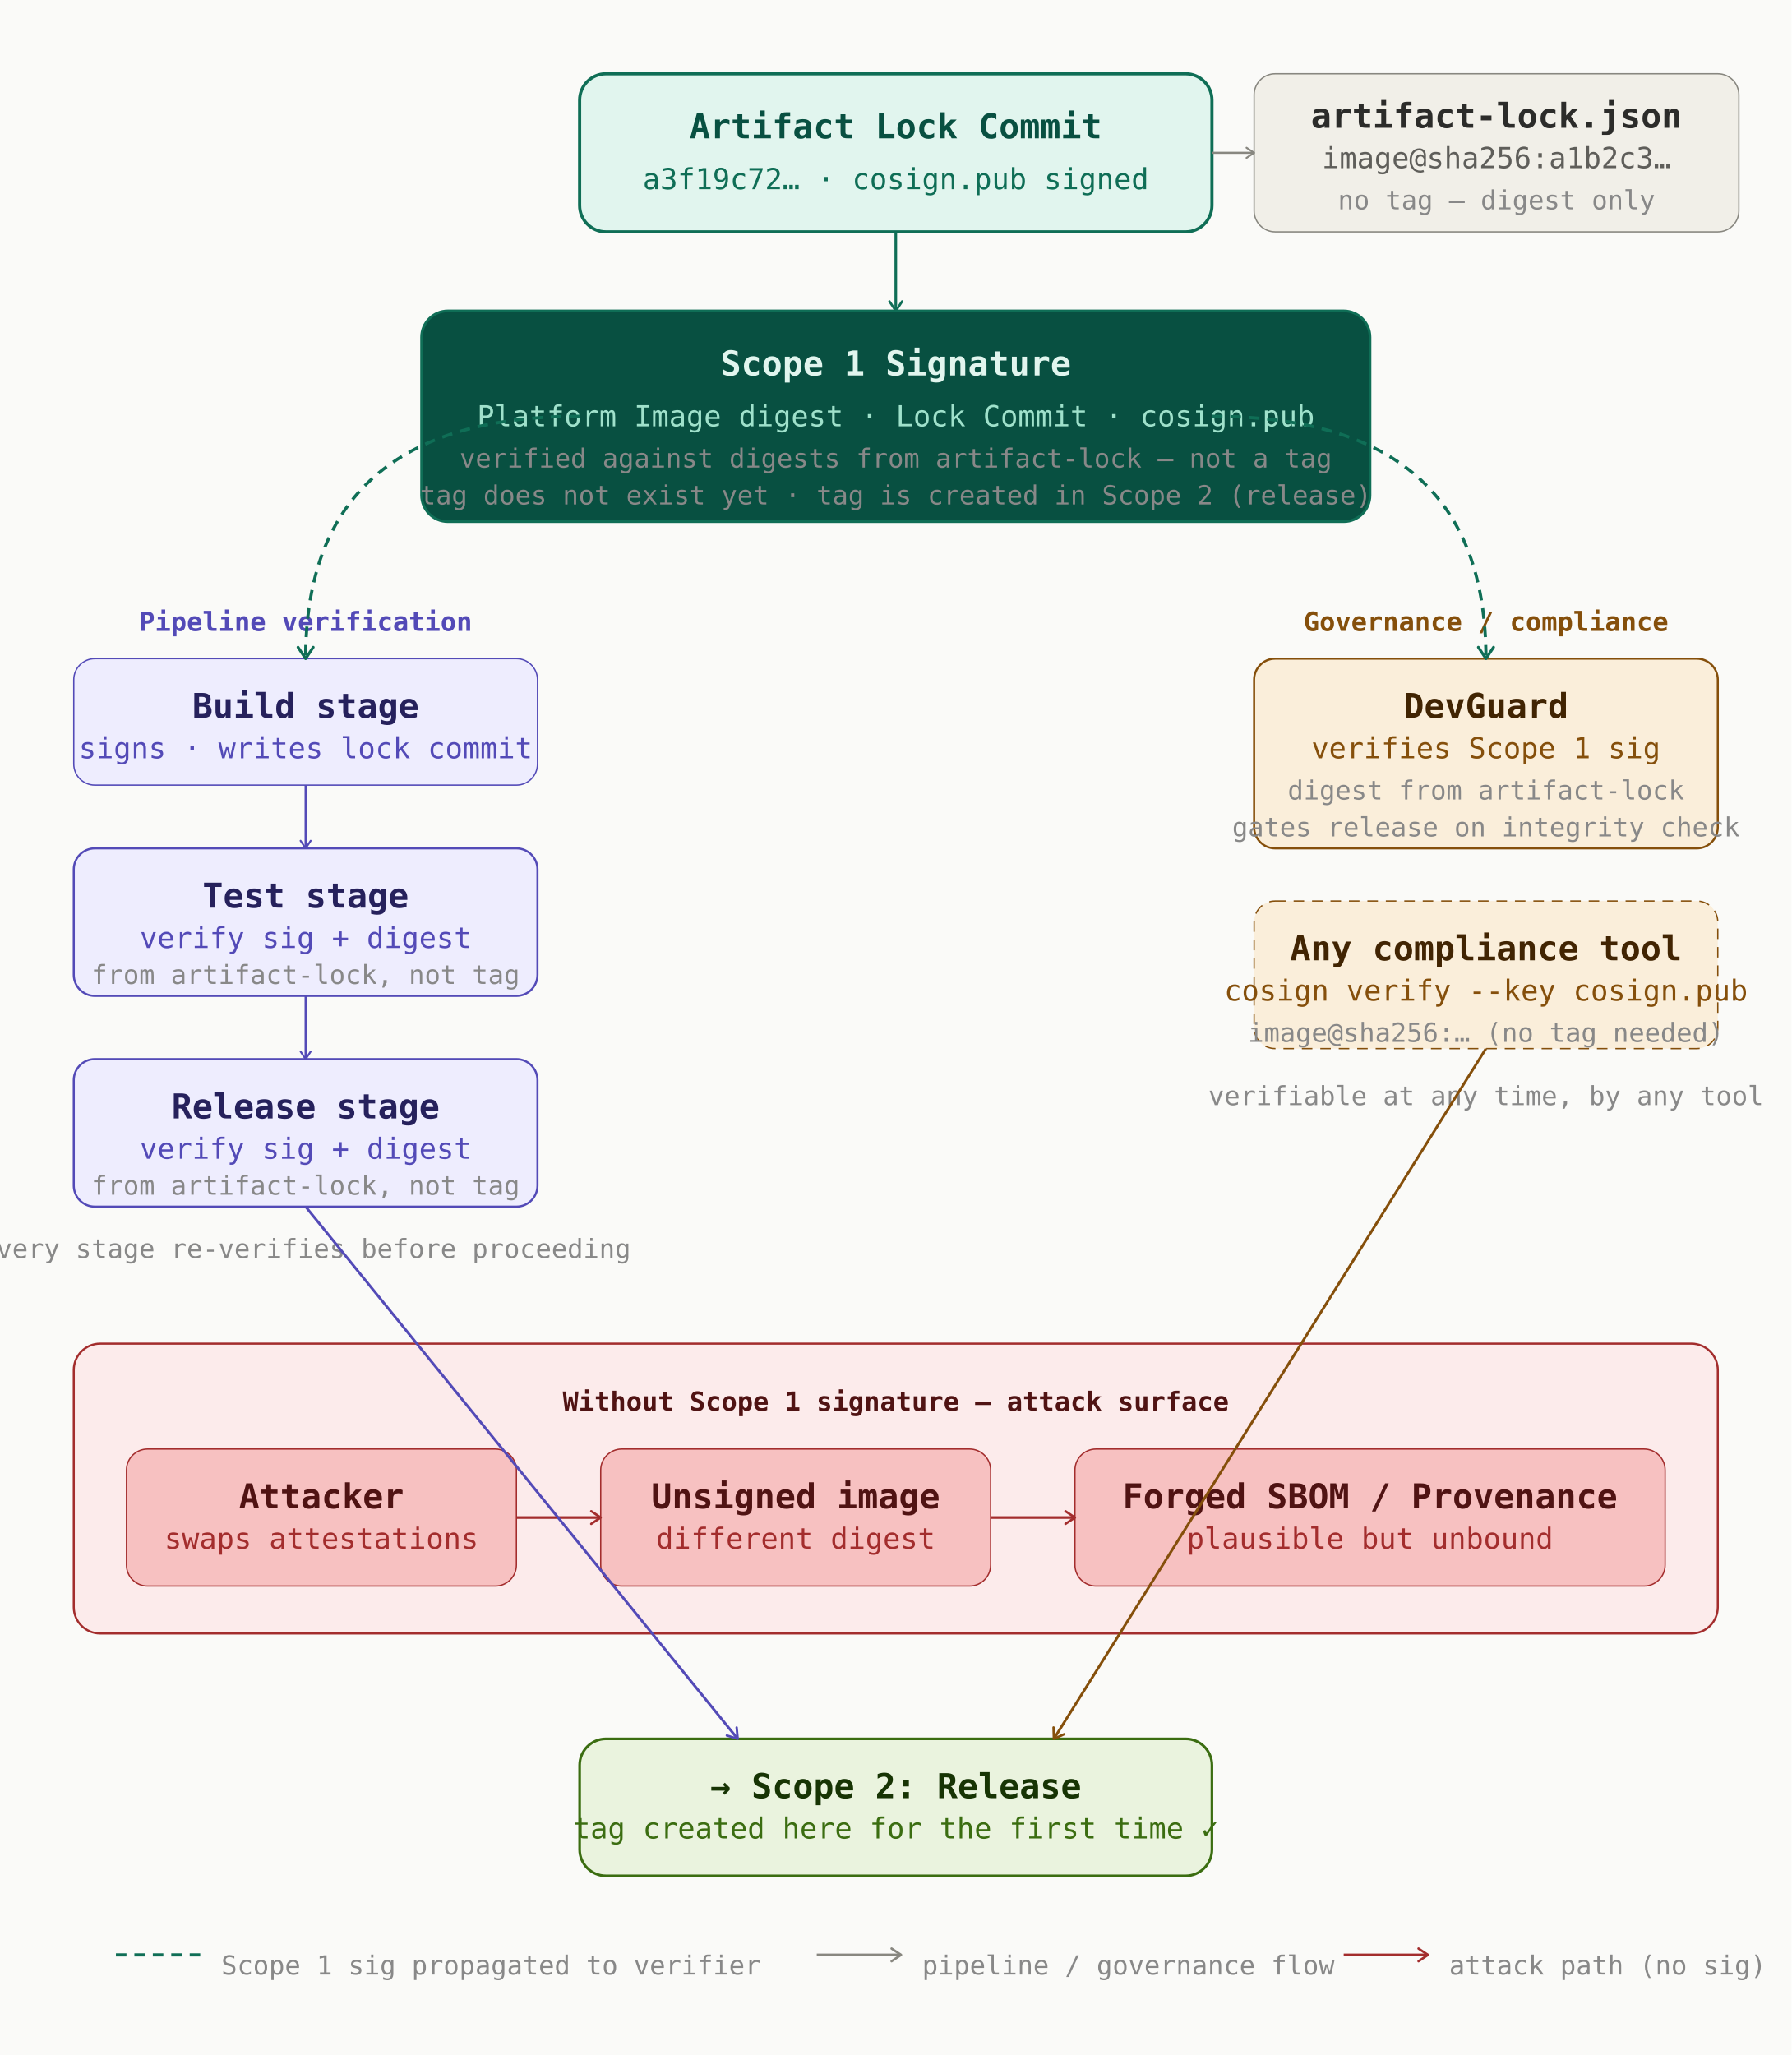
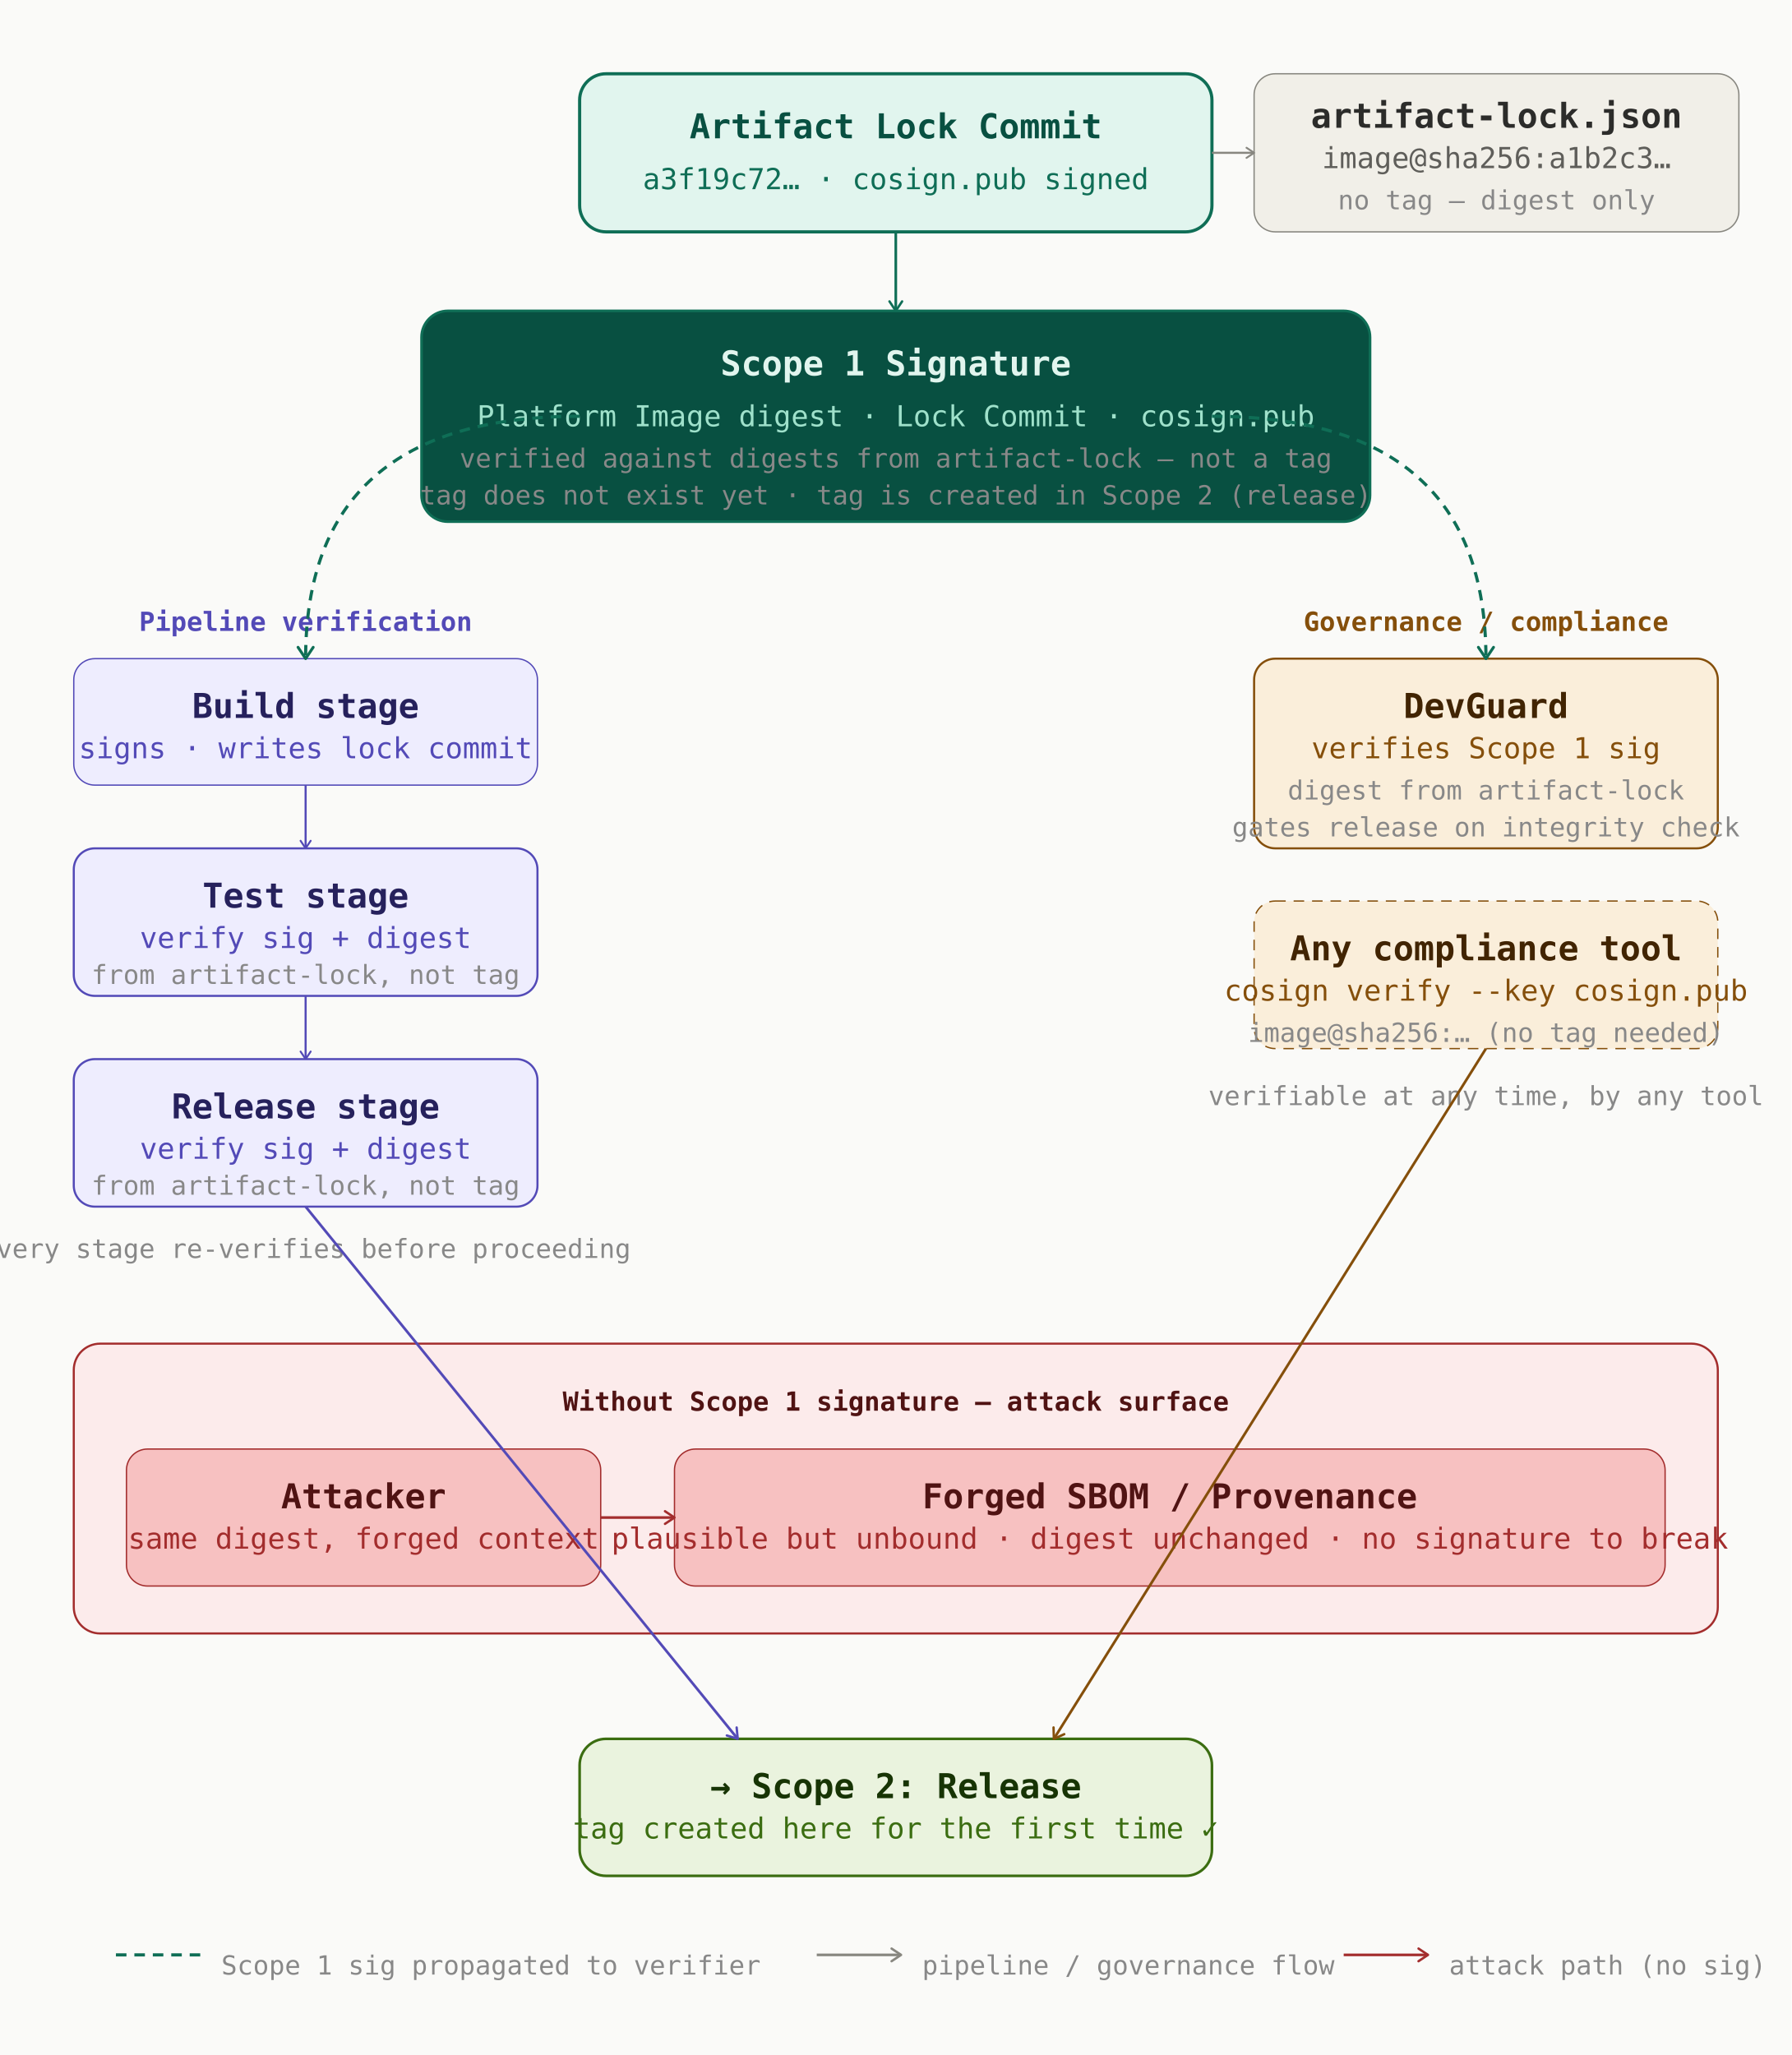
<svg xmlns="http://www.w3.org/2000/svg" width="100%" viewBox="0 0 680 780" role="img">
  <defs>
    <marker id="arrow" viewBox="0 0 10 10" refX="8" refY="5" markerWidth="6" markerHeight="6" orient="auto-start-reverse">
      <path d="M2 1L8 5L2 9" fill="none" stroke="context-stroke" stroke-width="1.5" stroke-linecap="round" stroke-linejoin="round" />
    </marker>
    <marker id="arrow-red" viewBox="0 0 10 10" refX="8" refY="5" markerWidth="6" markerHeight="6" orient="auto-start-reverse">
      <path d="M2 1L8 5L2 9" fill="none" stroke="#a32d2d" stroke-width="1.5" stroke-linecap="round" stroke-linejoin="round" />
    </marker>
    <style>
      text { font-family: ui-monospace, 'SFMono-Regular', Consolas, monospace; }
      .th { font-size: 13px; font-weight: 600; }
      .ts { font-size: 11px; font-weight: 400; }
      .tl { font-size: 10px; font-weight: 400; fill: #888; }
      .tm { font-size: 10px; font-weight: 600; }
    </style>
  </defs>
  <rect width="680" height="780" fill="#fafaf8" />
  <rect x="220" y="28" width="240" height="60" rx="10" fill="#e1f5ee" stroke="#0f6e56" stroke-width="1.2" />
  <text class="th" x="340" y="48" text-anchor="middle" dominant-baseline="central" fill="#085041">Artifact Lock Commit</text>
  <text class="ts" x="340" y="68" text-anchor="middle" dominant-baseline="central" fill="#0f6e56">a3f19c72… · cosign.pub signed</text>
  <rect x="476" y="28" width="184" height="60" rx="8" fill="#f1efe8" stroke="#888780" stroke-width="0.5" />
  <text class="th" x="568" y="44" text-anchor="middle" dominant-baseline="central" fill="#2c2c2a">artifact-lock.json</text>
  <text class="ts" x="568" y="60" text-anchor="middle" dominant-baseline="central" fill="#5f5e5a">image@sha256:a1b2c3…</text>
  <text class="tl" x="568" y="76" text-anchor="middle" dominant-baseline="central">no tag — digest only</text>
  <line x1="460" y1="58" x2="476" y2="58" stroke="#888780" stroke-width="0.8" fill="none" marker-end="url(#arrow)" />
  <line x1="340" y1="88" x2="340" y2="118" stroke="#0f6e56" stroke-width="1" fill="none" marker-end="url(#arrow)" />
  <rect x="160" y="118" width="360" height="80" rx="10" fill="#085041" stroke="#0f6e56" stroke-width="1" />
  <text class="th" x="340" y="138" text-anchor="middle" dominant-baseline="central" fill="#e1f5ee">Scope 1 Signature</text>
  <text class="ts" x="340" y="158" text-anchor="middle" dominant-baseline="central" fill="#9fe1cb">Platform Image digest · Lock Commit · cosign.pub</text>
  <text class="tl" x="340" y="174" text-anchor="middle" dominant-baseline="central" fill="#5dcaa5">verified against digests from artifact-lock — not a tag</text>
  <text class="tl" x="340" y="188" text-anchor="middle" dominant-baseline="central" fill="#5dcaa5">tag does not exist yet · tag is created in Scope 2 (release)</text>
  <text class="tm" x="116" y="236" text-anchor="middle" dominant-baseline="central" fill="#534ab7">Pipeline verification</text>
  <rect x="28" y="250" width="176" height="48" rx="8" fill="#eeedfe" stroke="#534ab7" stroke-width="0.5" />
  <text class="th" x="116" y="268" text-anchor="middle" dominant-baseline="central" fill="#26215c">Build stage</text>
  <text class="ts" x="116" y="284" text-anchor="middle" dominant-baseline="central" fill="#534ab7">signs · writes lock commit</text>
  <line x1="116" y1="298" x2="116" y2="322" stroke="#534ab7" stroke-width="0.8" fill="none" marker-end="url(#arrow)" />
  <rect x="28" y="322" width="176" height="56" rx="8" fill="#eeedfe" stroke="#534ab7" stroke-width="0.8" />
  <text class="th" x="116" y="340" text-anchor="middle" dominant-baseline="central" fill="#26215c">Test stage</text>
  <text class="ts" x="116" y="356" text-anchor="middle" dominant-baseline="central" fill="#534ab7">verify sig + digest</text>
  <text class="tl" x="116" y="370" text-anchor="middle" dominant-baseline="central">from artifact-lock, not tag</text>
  <line x1="116" y1="378" x2="116" y2="402" stroke="#534ab7" stroke-width="0.8" fill="none" marker-end="url(#arrow)" />
  <rect x="28" y="402" width="176" height="56" rx="8" fill="#eeedfe" stroke="#534ab7" stroke-width="0.8" />
  <text class="th" x="116" y="420" text-anchor="middle" dominant-baseline="central" fill="#26215c">Release stage</text>
  <text class="ts" x="116" y="436" text-anchor="middle" dominant-baseline="central" fill="#534ab7">verify sig + digest</text>
  <text class="tl" x="116" y="450" text-anchor="middle" dominant-baseline="central">from artifact-lock, not tag</text>
  <text class="tl" x="116" y="474" text-anchor="middle" dominant-baseline="central">every stage re-verifies before proceeding</text>
  <text class="tm" x="564" y="236" text-anchor="middle" dominant-baseline="central" fill="#854f0b">Governance / compliance</text>
  <rect x="476" y="250" width="176" height="72" rx="8" fill="#faeeda" stroke="#854f0b" stroke-width="0.8" />
  <text class="th" x="564" y="268" text-anchor="middle" dominant-baseline="central" fill="#412402">DevGuard</text>
  <text class="ts" x="564" y="284" text-anchor="middle" dominant-baseline="central" fill="#854f0b">verifies Scope 1 sig</text>
  <text class="tl" x="564" y="300" text-anchor="middle" dominant-baseline="central">digest from artifact-lock</text>
  <text class="tl" x="564" y="314" text-anchor="middle" dominant-baseline="central">gates release on integrity check</text>
  <rect x="476" y="342" width="176" height="56" rx="8" fill="#faeeda" stroke="#854f0b" stroke-width="0.5" stroke-dasharray="4 3" />
  <text class="th" x="564" y="360" text-anchor="middle" dominant-baseline="central" fill="#412402">Any compliance tool</text>
  <text class="ts" x="564" y="376" text-anchor="middle" dominant-baseline="central" fill="#854f0b">cosign verify --key cosign.pub</text>
  <text class="tl" x="564" y="392" text-anchor="middle" dominant-baseline="central">image@sha256:… (no tag needed)</text>
  <text class="tl" x="564" y="416" text-anchor="middle" dominant-baseline="central">verifiable at any time, by any tool</text>
  <path d="M220 158 Q116 158 116 250" fill="none" stroke="#0f6e56" stroke-width="1.2" stroke-dasharray="4 3" marker-end="url(#arrow)" />
  <path d="M460 158 Q564 158 564 250" fill="none" stroke="#0f6e56" stroke-width="1.2" stroke-dasharray="4 3" marker-end="url(#arrow)" />
  <rect x="28" y="510" width="624" height="110" rx="10" fill="#fcebeb" stroke="#a32d2d" stroke-width="0.8" />
  <text class="tm" x="340" y="532" text-anchor="middle" dominant-baseline="central" fill="#501313">Without Scope 1 signature — attack surface</text>
-   <rect x="48" y="550" width="148" height="52" rx="8" fill="#f7c1c1" stroke="#a32d2d" stroke-width="0.5" />
-   <text class="th" x="122" y="568" text-anchor="middle" dominant-baseline="central" fill="#501313">Attacker</text>
-   <text class="ts" x="122" y="584" text-anchor="middle" dominant-baseline="central" fill="#a32d2d">swaps attestations</text>
-   <rect x="228" y="550" width="148" height="52" rx="8" fill="#f7c1c1" stroke="#a32d2d" stroke-width="0.5" />
-   <text class="th" x="302" y="568" text-anchor="middle" dominant-baseline="central" fill="#501313">Unsigned image</text>
-   <text class="ts" x="302" y="584" text-anchor="middle" dominant-baseline="central" fill="#a32d2d">different digest</text>
-   <rect x="408" y="550" width="224" height="52" rx="8" fill="#f7c1c1" stroke="#a32d2d" stroke-width="0.5" />
-   <text class="th" x="520" y="568" text-anchor="middle" dominant-baseline="central" fill="#501313">Forged SBOM / Provenance</text>
-   <text class="ts" x="520" y="584" text-anchor="middle" dominant-baseline="central" fill="#a32d2d">plausible but unbound</text>
-   <line x1="196" y1="576" x2="228" y2="576" stroke="#a32d2d" stroke-width="1" fill="none" marker-end="url(#arrow-red)" />
-   <line x1="376" y1="576" x2="408" y2="576" stroke="#a32d2d" stroke-width="1" fill="none" marker-end="url(#arrow-red)" />
+   <rect x="48" y="550" width="180" height="52" rx="8" fill="#f7c1c1" stroke="#a32d2d" stroke-width="0.5" />
+   <text class="th" x="138" y="568" text-anchor="middle" dominant-baseline="central" fill="#501313">Attacker</text>
+   <text class="ts" x="138" y="584" text-anchor="middle" dominant-baseline="central" fill="#a32d2d">same digest, forged context</text>
+   <rect x="256" y="550" width="376" height="52" rx="8" fill="#f7c1c1" stroke="#a32d2d" stroke-width="0.5" />
+   <text class="th" x="444" y="568" text-anchor="middle" dominant-baseline="central" fill="#501313">Forged SBOM / Provenance</text>
+   <text class="ts" x="444" y="584" text-anchor="middle" dominant-baseline="central" fill="#a32d2d">plausible but unbound · digest unchanged · no signature to break</text>
+   <line x1="228" y1="576" x2="256" y2="576" stroke="#a32d2d" stroke-width="1" fill="none" marker-end="url(#arrow-red)" />
  <rect x="220" y="660" width="240" height="52" rx="10" fill="#eaf3de" stroke="#3b6d11" stroke-width="1" />
  <text class="th" x="340" y="678" text-anchor="middle" dominant-baseline="central" fill="#173404">→ Scope 2: Release</text>
  <text class="ts" x="340" y="694" text-anchor="middle" dominant-baseline="central" fill="#3b6d11">tag created here for the first time ✓</text>
  <line x1="116" y1="458" x2="280" y2="660" stroke="#534ab7" stroke-width="1" fill="none" marker-end="url(#arrow)" />
  <line x1="564" y1="398" x2="400" y2="660" stroke="#854f0b" stroke-width="1" fill="none" marker-end="url(#arrow)" />
  <line x1="44" y1="742" x2="76" y2="742" stroke="#0f6e56" stroke-width="1.2" stroke-dasharray="4 3" />
  <text class="tl" x="84" y="746" dominant-baseline="central">Scope 1 sig propagated to verifier</text>
  <line x1="310" y1="742" x2="342" y2="742" stroke="#888780" stroke-width="1" fill="none" marker-end="url(#arrow)" />
  <text class="tl" x="350" y="746" dominant-baseline="central">pipeline / governance flow</text>
  <line x1="510" y1="742" x2="542" y2="742" stroke="#a32d2d" stroke-width="1" fill="none" marker-end="url(#arrow-red)" />
  <text class="tl" x="550" y="746" dominant-baseline="central">attack path (no sig)</text>
</svg>
